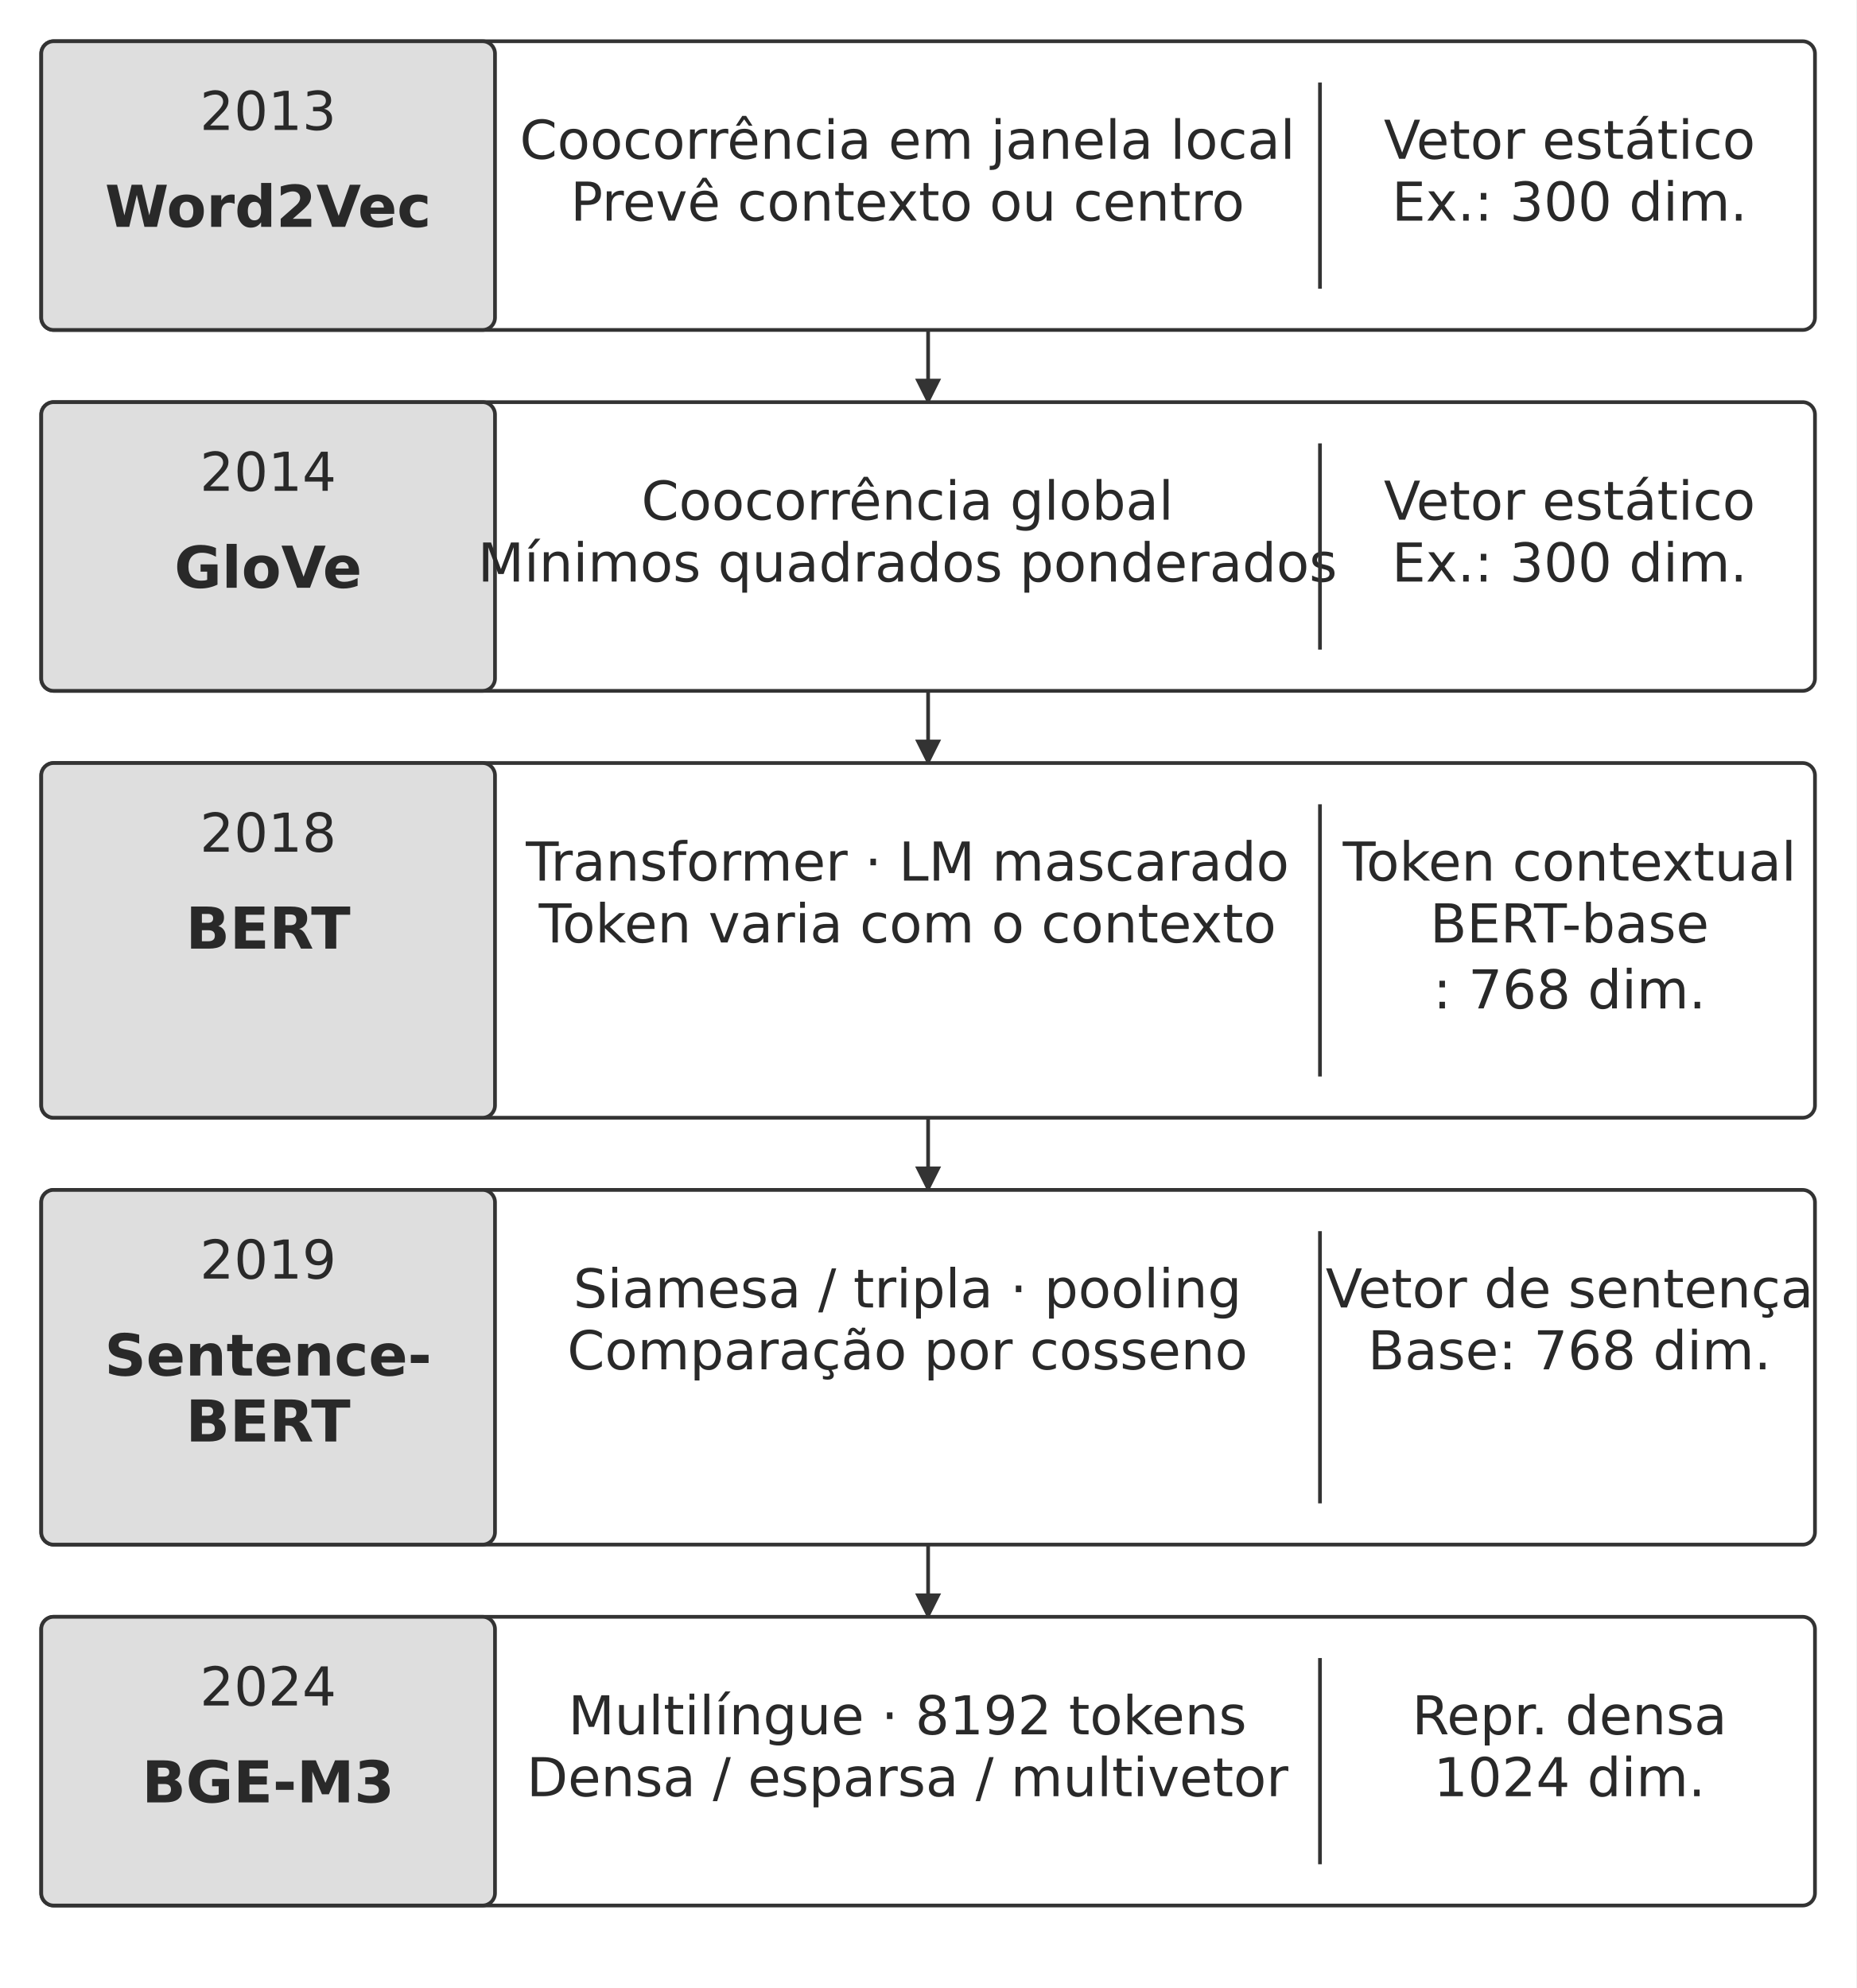
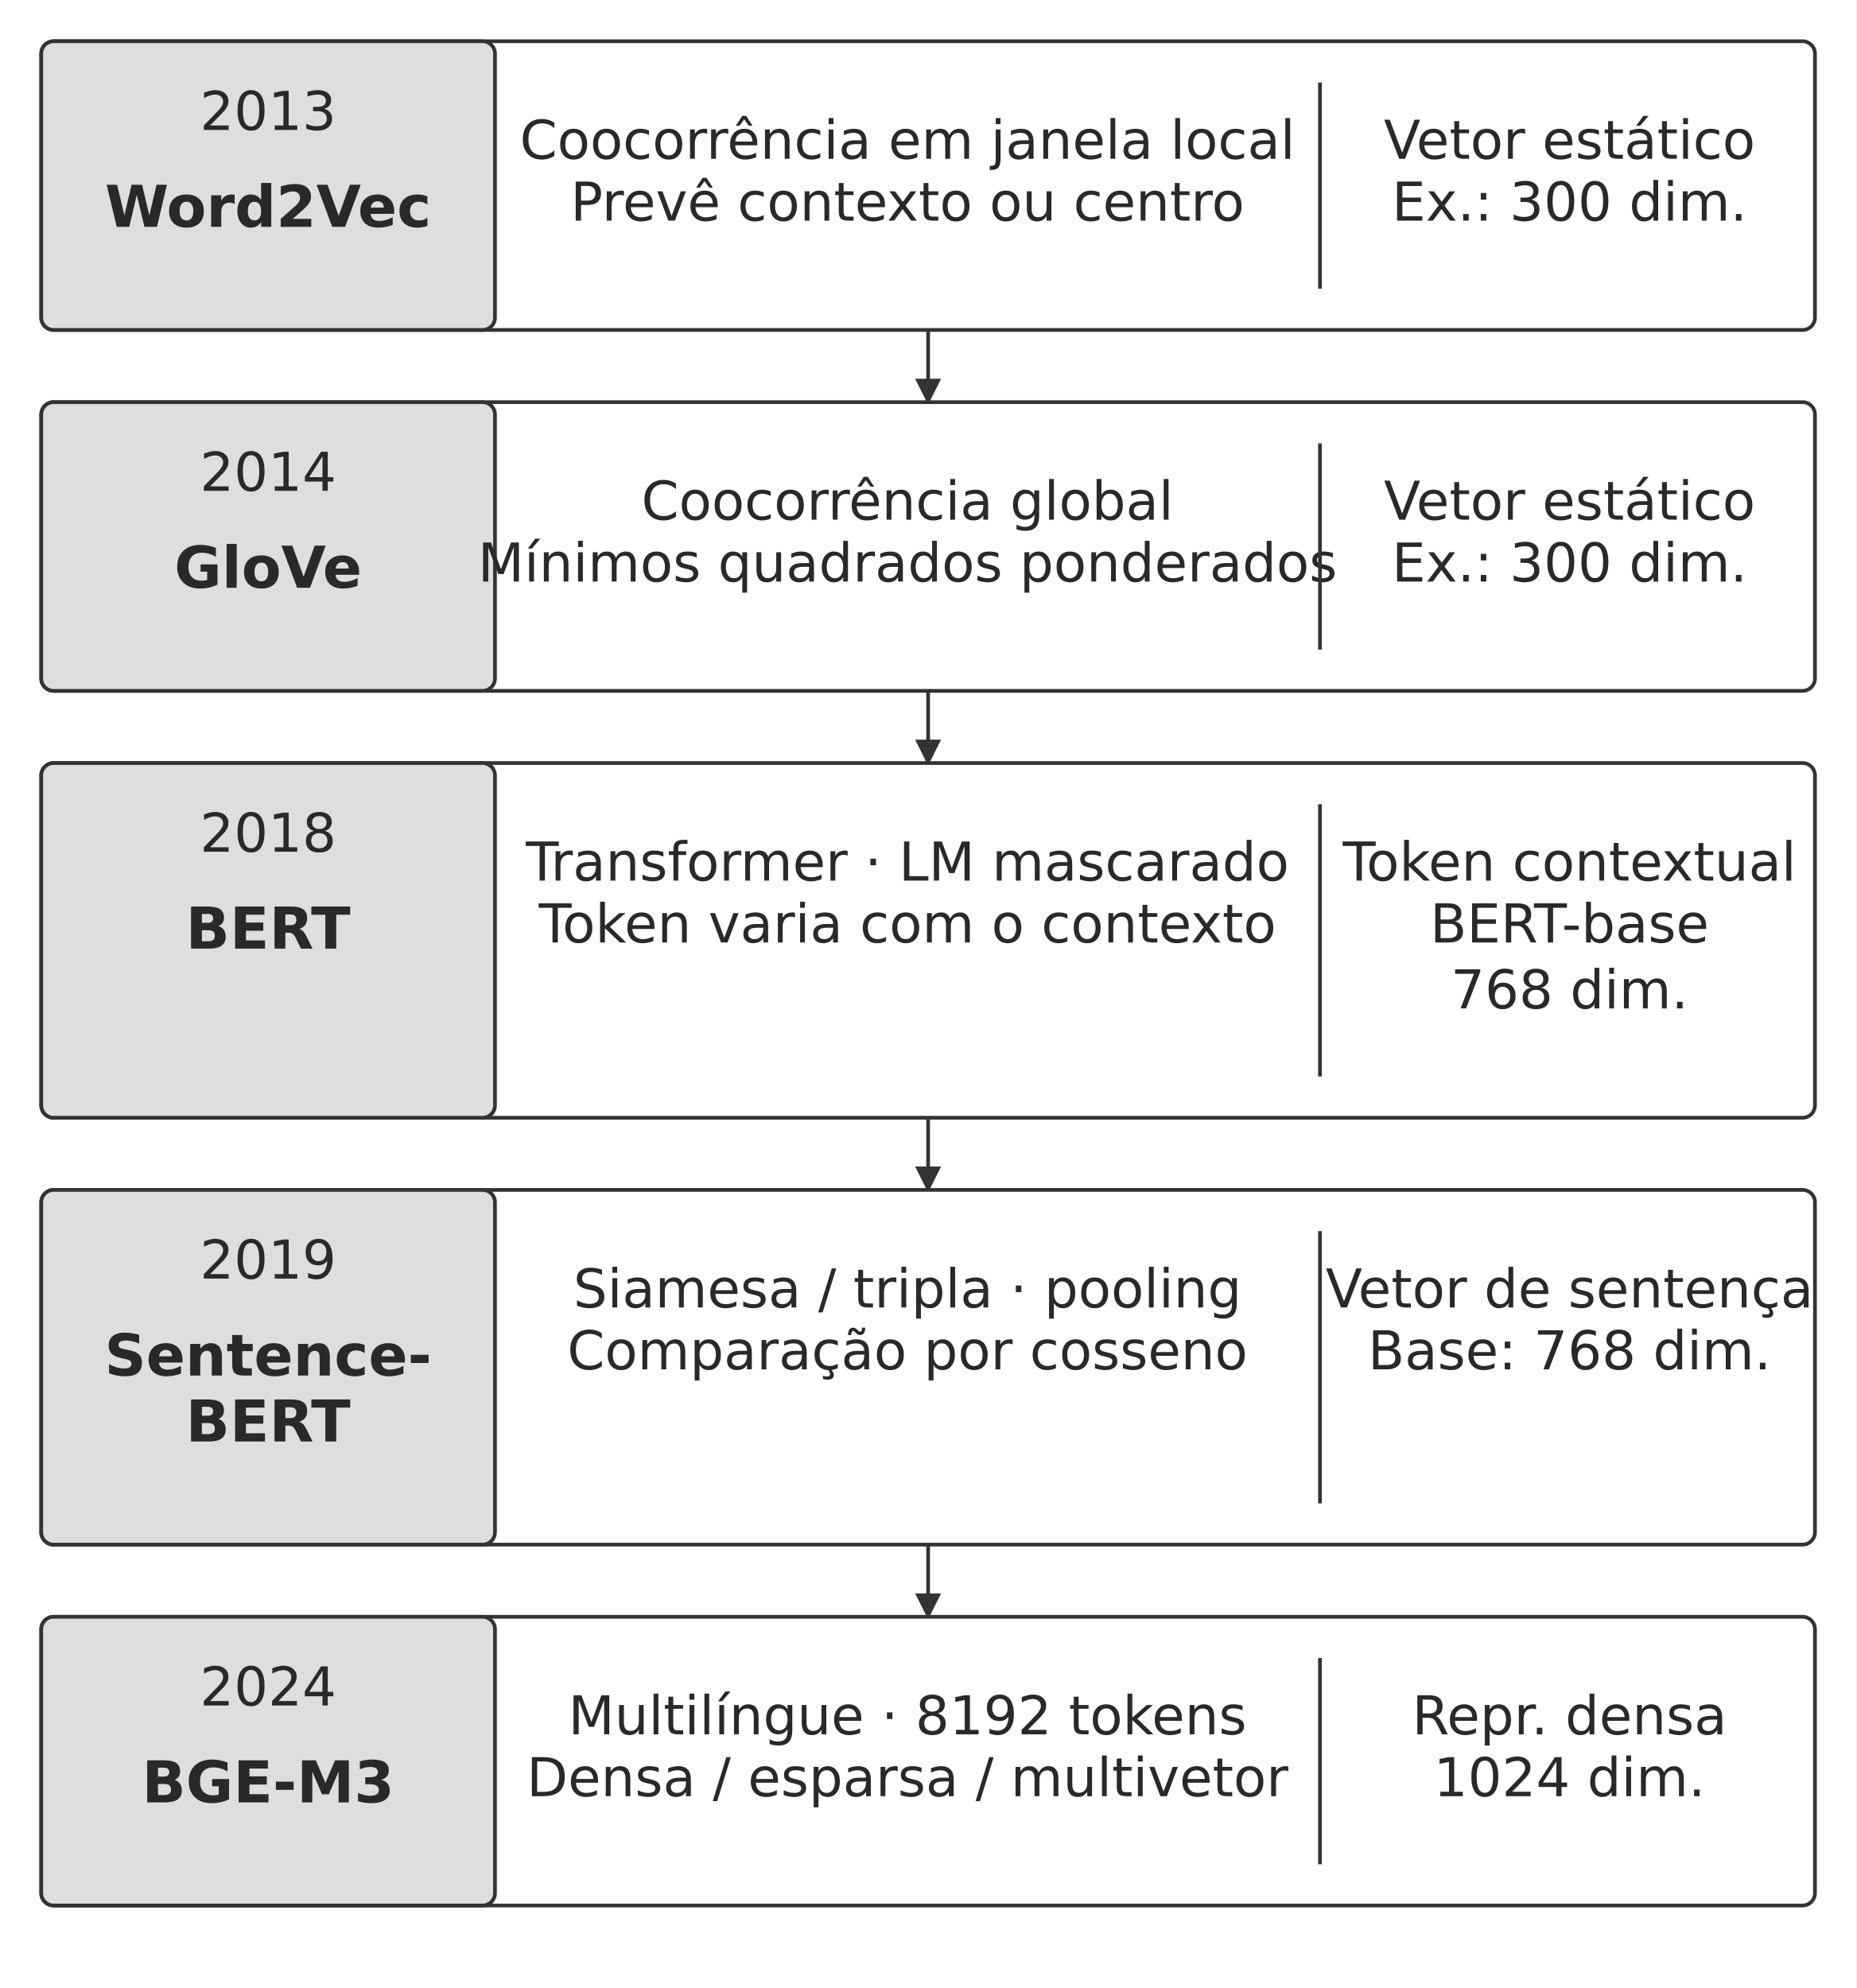
<svg xmlns="http://www.w3.org/2000/svg" width="106.000mm" height="113.538mm" viewBox="0 0 900 964" role="img" aria-labelledby="title desc">
  <defs>
    <marker id="arrow" viewBox="0 0 10 10" refX="9" refY="5" markerWidth="7" markerHeight="7" orient="auto-start-reverse">
      <path d="M0 0 L10 5 L0 10 Z" fill="#333333" />
    </marker>
  </defs>
  <rect width="900" height="964" fill="#ffffff" y="0" />
  <rect x="20" y="20" width="860" height="140" rx="6" fill="#ffffff" stroke="#333333" stroke-width="1.8" />
  <rect x="20" y="20" width="220" height="140" rx="6" fill="#dedede" stroke="#333333" stroke-width="1.8" />
  <text x="130" y="63" text-anchor="middle" font-family="&quot;DejaVu Sans&quot;, Arial, &quot;Helvetica Neue&quot;, sans-serif" font-size="26.0" font-weight="400" fill="#292929">2013</text>
  <text x="130" y="110" text-anchor="middle" font-family="&quot;DejaVu Sans&quot;, Arial, &quot;Helvetica Neue&quot;, sans-serif" font-size="28.0" font-weight="700" fill="#292929">Word2Vec</text>
  <text x="440" y="77" text-anchor="middle" font-family="&quot;DejaVu Sans&quot;, Arial, &quot;Helvetica Neue&quot;, sans-serif" font-size="26.0" font-weight="400" fill="#292929">Coocorrência em janela local</text>
  <text x="440" y="107" text-anchor="middle" font-family="&quot;DejaVu Sans&quot;, Arial, &quot;Helvetica Neue&quot;, sans-serif" font-size="26.0" font-weight="400" fill="#292929">Prevê contexto ou centro</text>
  <path d="M640 40 L640 140" fill="none" stroke="#333333" stroke-width="1.8" />
  <text x="761" y="77" text-anchor="middle" font-family="&quot;DejaVu Sans&quot;, Arial, &quot;Helvetica Neue&quot;, sans-serif" font-size="26.0" font-weight="400" fill="#292929">Vetor estático</text>
  <text x="761" y="107" text-anchor="middle" font-family="&quot;DejaVu Sans&quot;, Arial, &quot;Helvetica Neue&quot;, sans-serif" font-size="26.0" font-weight="400" fill="#292929">Ex.: 300 dim.</text>
  <path d="M450 160 L450 195" fill="none" stroke="#333333" stroke-width="1.8" marker-end="url(#arrow)" />
  <rect x="20" y="195" width="860" height="140" rx="6" fill="#ffffff" stroke="#333333" stroke-width="1.8" />
  <rect x="20" y="195" width="220" height="140" rx="6" fill="#dedede" stroke="#333333" stroke-width="1.8" />
  <text x="130" y="238" text-anchor="middle" font-family="&quot;DejaVu Sans&quot;, Arial, &quot;Helvetica Neue&quot;, sans-serif" font-size="26.0" font-weight="400" fill="#292929">2014</text>
  <text x="130" y="285" text-anchor="middle" font-family="&quot;DejaVu Sans&quot;, Arial, &quot;Helvetica Neue&quot;, sans-serif" font-size="28.0" font-weight="700" fill="#292929">GloVe</text>
  <text x="440" y="252" text-anchor="middle" font-family="&quot;DejaVu Sans&quot;, Arial, &quot;Helvetica Neue&quot;, sans-serif" font-size="26.0" font-weight="400" fill="#292929">Coocorrência global</text>
  <text x="440" y="282" text-anchor="middle" font-family="&quot;DejaVu Sans&quot;, Arial, &quot;Helvetica Neue&quot;, sans-serif" font-size="26.0" font-weight="400" fill="#292929">Mínimos quadrados ponderados</text>
  <path d="M640 215 L640 315" fill="none" stroke="#333333" stroke-width="1.8" />
  <text x="761" y="252" text-anchor="middle" font-family="&quot;DejaVu Sans&quot;, Arial, &quot;Helvetica Neue&quot;, sans-serif" font-size="26.0" font-weight="400" fill="#292929">Vetor estático</text>
  <text x="761" y="282" text-anchor="middle" font-family="&quot;DejaVu Sans&quot;, Arial, &quot;Helvetica Neue&quot;, sans-serif" font-size="26.0" font-weight="400" fill="#292929">Ex.: 300 dim.</text>
  <path d="M450 335 L450 370" fill="none" stroke="#333333" stroke-width="1.8" marker-end="url(#arrow)" />
  <rect x="20" y="370" width="860" height="172" rx="6" fill="#ffffff" stroke="#333333" stroke-width="1.8" />
  <rect x="20" y="370" width="220" height="172" rx="6" fill="#dedede" stroke="#333333" stroke-width="1.8" />
  <text x="130" y="413" text-anchor="middle" font-family="&quot;DejaVu Sans&quot;, Arial, &quot;Helvetica Neue&quot;, sans-serif" font-size="26.0" font-weight="400" fill="#292929">2018</text>
  <text x="130" y="460" text-anchor="middle" font-family="&quot;DejaVu Sans&quot;, Arial, &quot;Helvetica Neue&quot;, sans-serif" font-size="28.0" font-weight="700" fill="#292929">BERT</text>
  <text x="440" y="427" text-anchor="middle" font-family="&quot;DejaVu Sans&quot;, Arial, &quot;Helvetica Neue&quot;, sans-serif" font-size="26.0" font-weight="400" fill="#292929">Transformer · LM mascarado</text>
  <text x="440" y="457" text-anchor="middle" font-family="&quot;DejaVu Sans&quot;, Arial, &quot;Helvetica Neue&quot;, sans-serif" font-size="26.0" font-weight="400" fill="#292929">Token varia com o contexto</text>
  <path d="M640 390 L640 522" fill="none" stroke="#333333" stroke-width="1.8" />
  <text x="761" y="427" text-anchor="middle" font-family="&quot;DejaVu Sans&quot;, Arial, &quot;Helvetica Neue&quot;, sans-serif" font-size="26.0" font-weight="400" fill="#292929">Token contextual</text>
  <text x="761" y="457" text-anchor="middle" font-family="&quot;DejaVu Sans&quot;, Arial, &quot;Helvetica Neue&quot;, sans-serif" font-size="26.0" font-weight="400" fill="#292929">BERT-base</text>
-   <text x="761" y="489" text-anchor="middle" font-family="&quot;DejaVu Sans&quot;, Arial, &quot;Helvetica Neue&quot;, sans-serif" font-size="26.0" font-weight="400" fill="#292929">: 768 dim.</text>
+   <text x="761" y="489" text-anchor="middle" font-family="&quot;DejaVu Sans&quot;, Arial, &quot;Helvetica Neue&quot;, sans-serif" font-size="26.0" font-weight="400" fill="#292929">768 dim.</text>
  <path d="M450 542 L450 577" fill="none" stroke="#333333" stroke-width="1.8" marker-end="url(#arrow)" />
  <rect x="20" y="577" width="860" height="172" rx="6" fill="#ffffff" stroke="#333333" stroke-width="1.8" />
  <rect x="20" y="577" width="220" height="172" rx="6" fill="#dedede" stroke="#333333" stroke-width="1.8" />
  <text x="130" y="620" text-anchor="middle" font-family="&quot;DejaVu Sans&quot;, Arial, &quot;Helvetica Neue&quot;, sans-serif" font-size="26.0" font-weight="400" fill="#292929">2019</text>
  <text x="130" y="667" text-anchor="middle" font-family="&quot;DejaVu Sans&quot;, Arial, &quot;Helvetica Neue&quot;, sans-serif" font-size="28.0" font-weight="700" fill="#292929">Sentence-</text>
  <text x="130" y="699" text-anchor="middle" font-family="&quot;DejaVu Sans&quot;, Arial, &quot;Helvetica Neue&quot;, sans-serif" font-size="28.0" font-weight="700" fill="#292929">BERT</text>
  <text x="440" y="634" text-anchor="middle" font-family="&quot;DejaVu Sans&quot;, Arial, &quot;Helvetica Neue&quot;, sans-serif" font-size="26.0" font-weight="400" fill="#292929">Siamesa / tripla · pooling</text>
  <text x="440" y="664" text-anchor="middle" font-family="&quot;DejaVu Sans&quot;, Arial, &quot;Helvetica Neue&quot;, sans-serif" font-size="26.0" font-weight="400" fill="#292929">Comparação por cosseno</text>
  <path d="M640 597 L640 729" fill="none" stroke="#333333" stroke-width="1.8" />
  <text x="761" y="634" text-anchor="middle" font-family="&quot;DejaVu Sans&quot;, Arial, &quot;Helvetica Neue&quot;, sans-serif" font-size="26.0" font-weight="400" fill="#292929">Vetor de sentença</text>
  <text x="761" y="664" text-anchor="middle" font-family="&quot;DejaVu Sans&quot;, Arial, &quot;Helvetica Neue&quot;, sans-serif" font-size="26.0" font-weight="400" fill="#292929">Base: 768 dim.</text>
  <path d="M450 749 L450 784" fill="none" stroke="#333333" stroke-width="1.8" marker-end="url(#arrow)" />
  <rect x="20" y="784" width="860" height="140" rx="6" fill="#ffffff" stroke="#333333" stroke-width="1.8" />
  <rect x="20" y="784" width="220" height="140" rx="6" fill="#dedede" stroke="#333333" stroke-width="1.8" />
  <text x="130" y="827" text-anchor="middle" font-family="&quot;DejaVu Sans&quot;, Arial, &quot;Helvetica Neue&quot;, sans-serif" font-size="26.0" font-weight="400" fill="#292929">2024</text>
  <text x="130" y="874" text-anchor="middle" font-family="&quot;DejaVu Sans&quot;, Arial, &quot;Helvetica Neue&quot;, sans-serif" font-size="28.0" font-weight="700" fill="#292929">BGE-M3</text>
  <text x="440" y="841" text-anchor="middle" font-family="&quot;DejaVu Sans&quot;, Arial, &quot;Helvetica Neue&quot;, sans-serif" font-size="26.0" font-weight="400" fill="#292929">Multilíngue · 8192 tokens</text>
  <text x="440" y="871" text-anchor="middle" font-family="&quot;DejaVu Sans&quot;, Arial, &quot;Helvetica Neue&quot;, sans-serif" font-size="26.0" font-weight="400" fill="#292929">Densa / esparsa / multivetor</text>
  <path d="M640 804 L640 904" fill="none" stroke="#333333" stroke-width="1.8" />
  <text x="761" y="841" text-anchor="middle" font-family="&quot;DejaVu Sans&quot;, Arial, &quot;Helvetica Neue&quot;, sans-serif" font-size="26.0" font-weight="400" fill="#292929">Repr. densa</text>
  <text x="761" y="871" text-anchor="middle" font-family="&quot;DejaVu Sans&quot;, Arial, &quot;Helvetica Neue&quot;, sans-serif" font-size="26.0" font-weight="400" fill="#292929">1024 dim.</text>
  <defs />
</svg>
